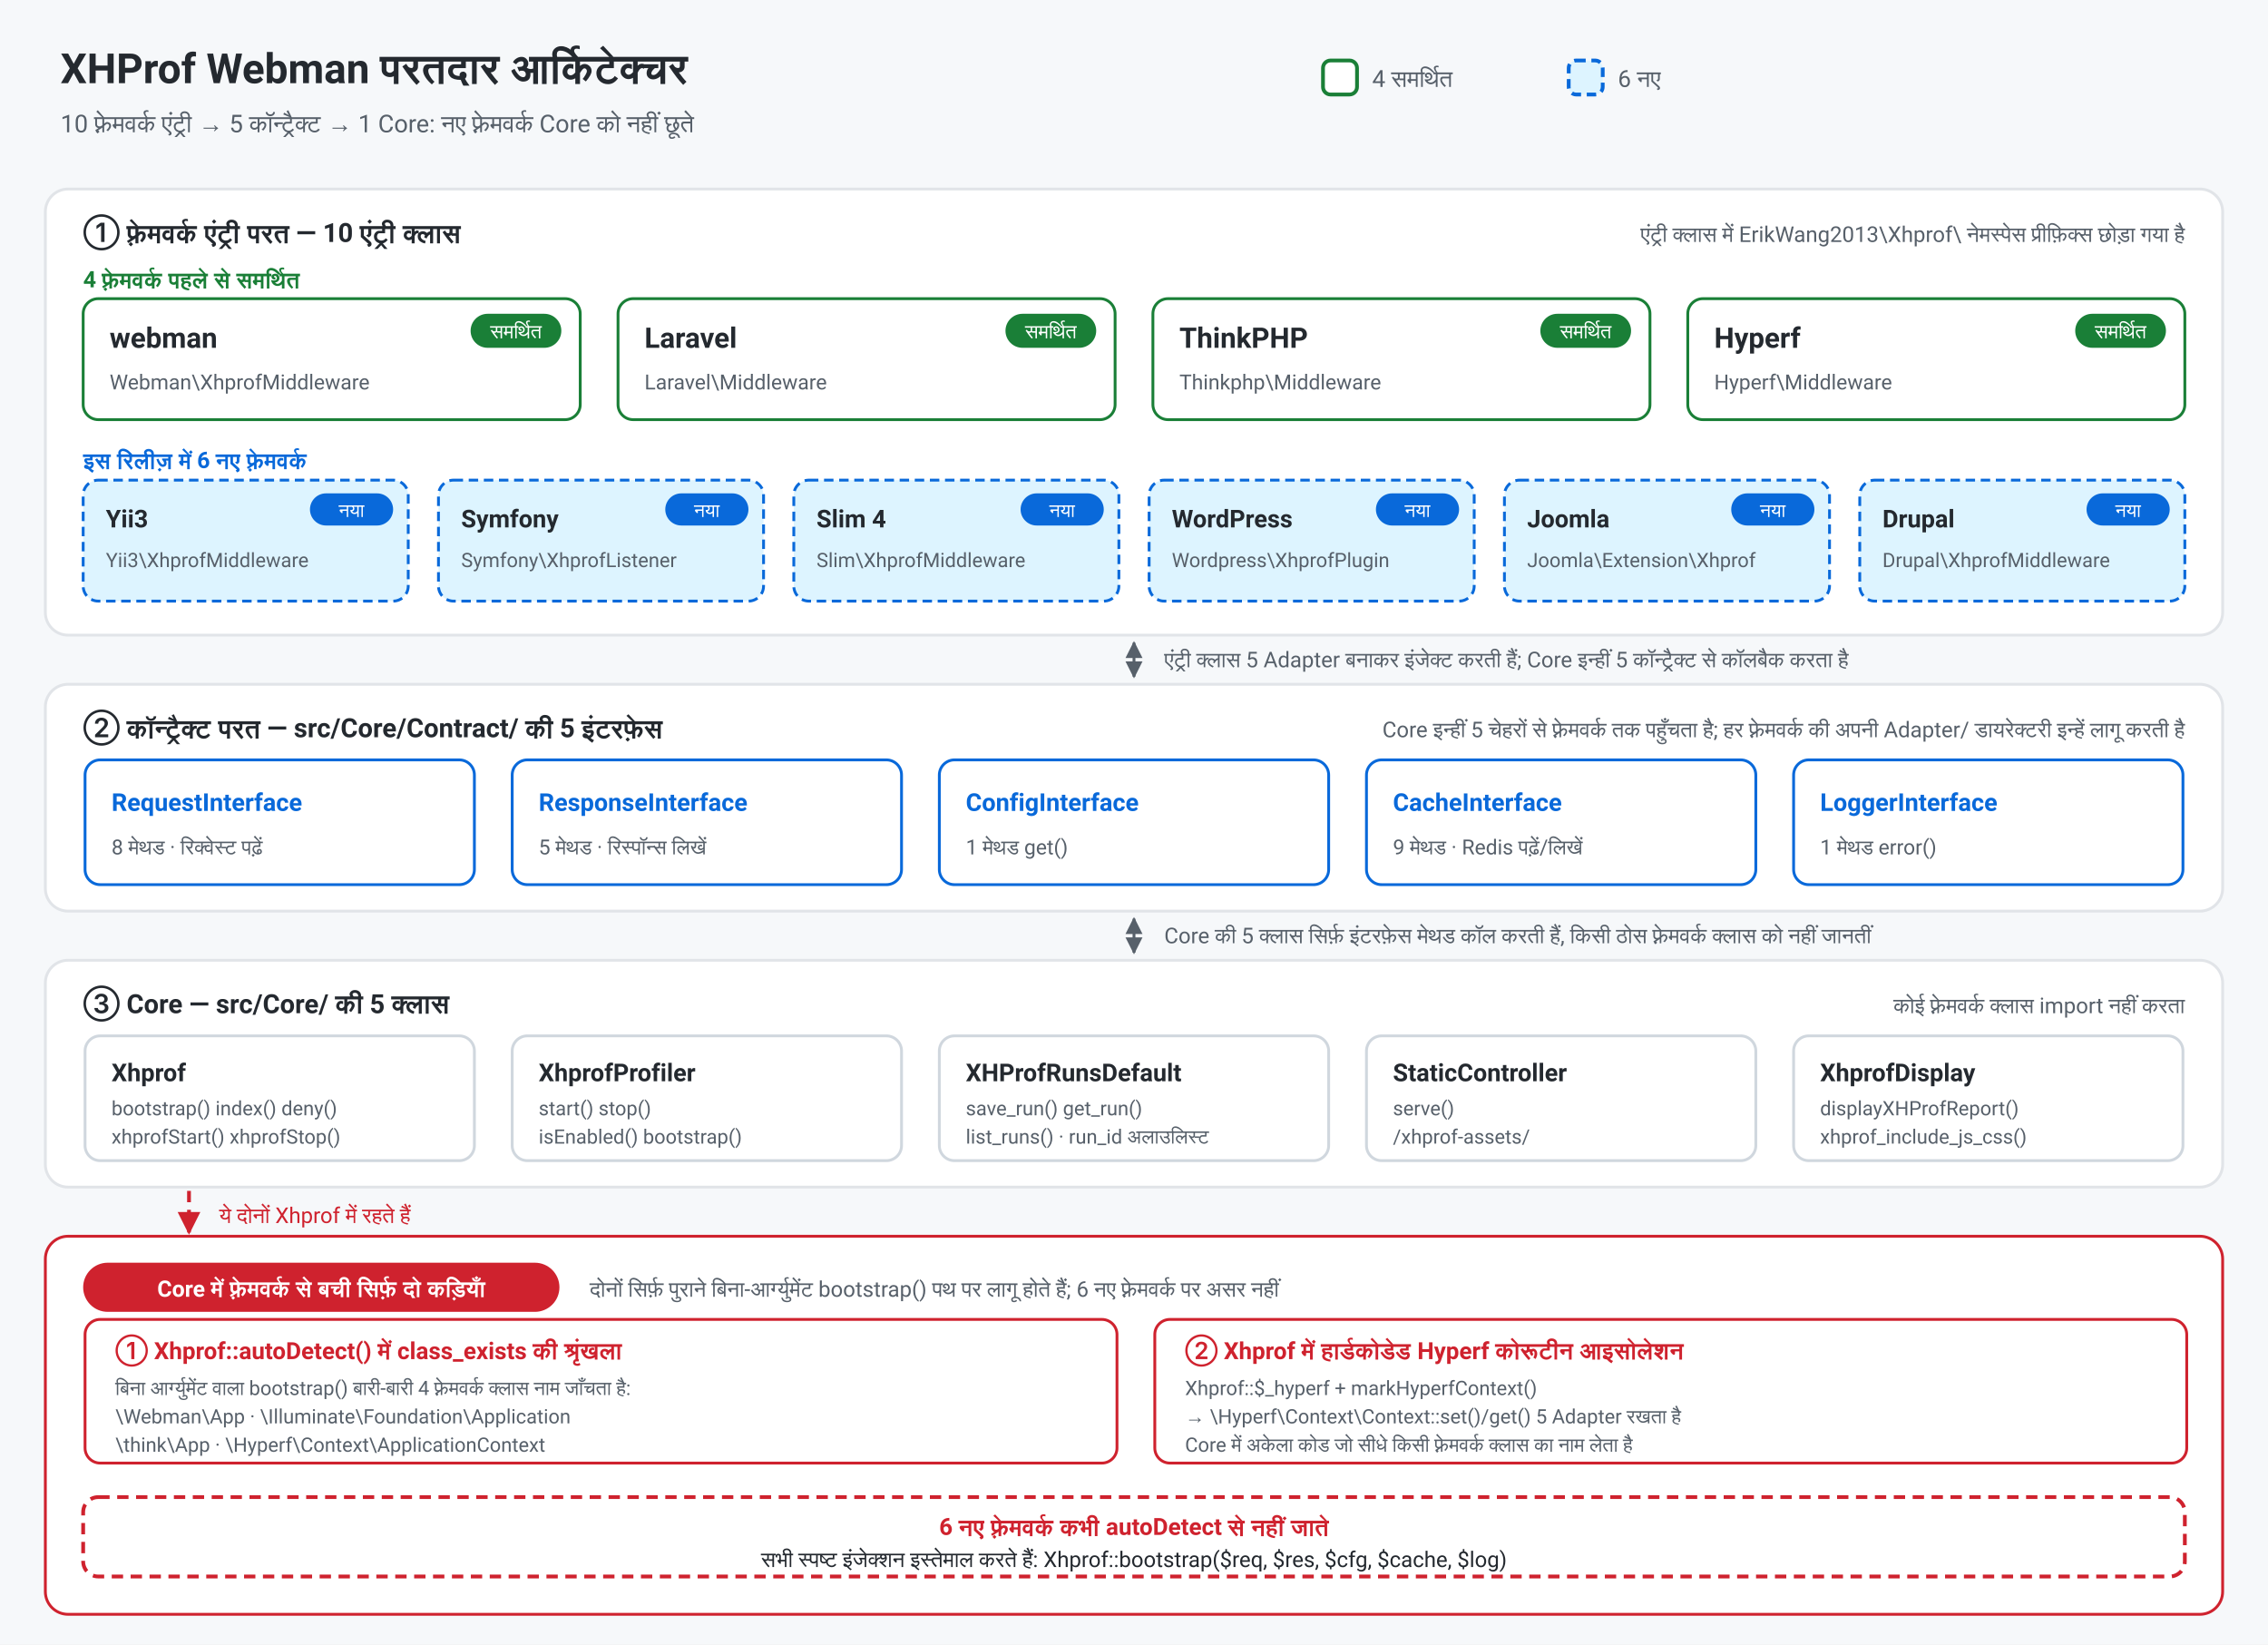
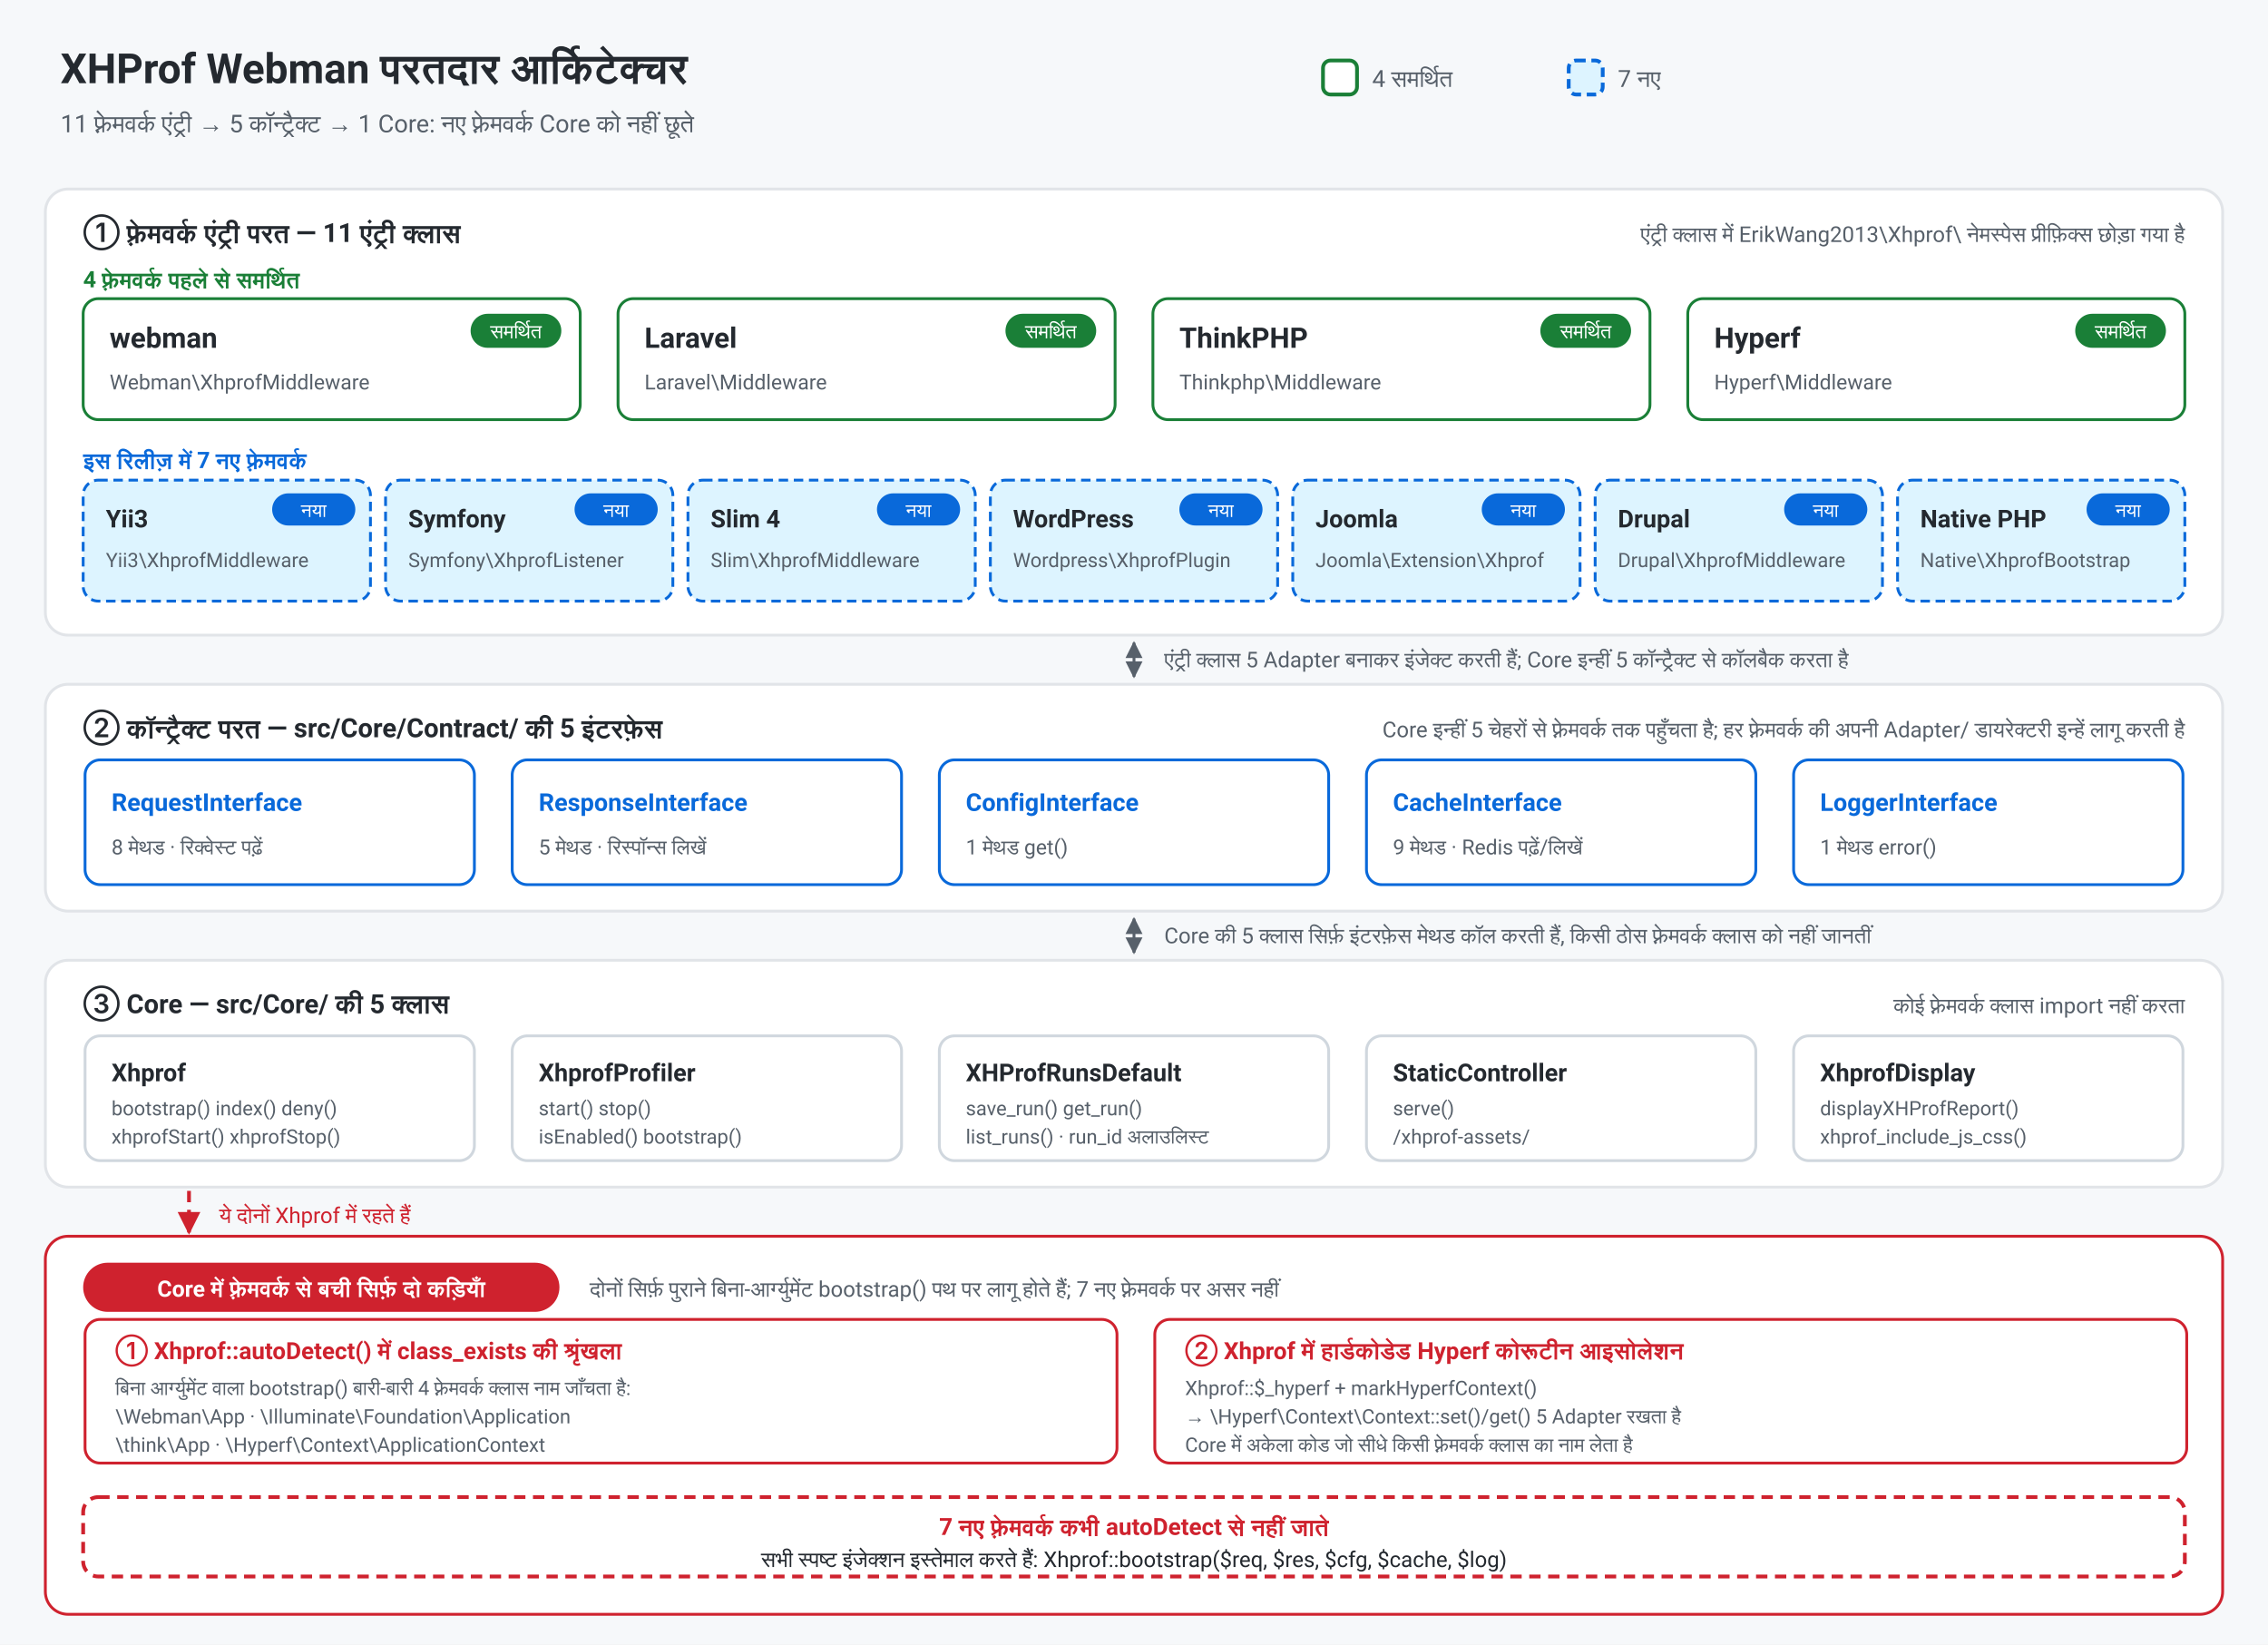
<svg xmlns="http://www.w3.org/2000/svg" viewBox="0 0 1200 870" width="1200" height="870" role="img" font-family="-apple-system, BlinkMacSystemFont, &quot;Segoe UI&quot;, Roboto, &quot;Helvetica Neue&quot;, Arial, &quot;Noto Sans SC&quot;, &quot;PingFang SC&quot;, &quot;Microsoft YaHei&quot;, sans-serif">
  <defs>
    <marker id="arrow" viewBox="0 0 10 10" refX="9" refY="5" markerWidth="6" markerHeight="6" orient="auto-start-reverse">
      <path d="M0,0 L10,5 L0,10 z" fill="#57606a" />
    </marker>
    <marker id="arrow-red" viewBox="0 0 10 10" refX="9" refY="5" markerWidth="6" markerHeight="6" orient="auto-start-reverse">
      <path d="M0,0 L10,5 L0,10 z" fill="#cf222e" />
    </marker>
  </defs>
  <rect x="0" y="0" width="1200" height="870" fill="#f6f8fa" />
  <text x="32" y="44" font-size="22" font-weight="700" fill="#24292f">XHProf Webman परतदार आर्किटेक्चर</text>
-   <text x="32" y="70" font-size="13" fill="#57606a">10 फ़्रेमवर्क एंट्री → 5 कॉन्ट्रैक्ट → 1 Core: नए फ़्रेमवर्क Core को नहीं छूते</text>
+   <text x="32" y="70" font-size="13" fill="#57606a">11 फ़्रेमवर्क एंट्री → 5 कॉन्ट्रैक्ट → 1 Core: नए फ़्रेमवर्क Core को नहीं छूते</text>
  <rect x="700" y="32" width="18" height="18" rx="4" fill="#ffffff" stroke="#1a7f37" stroke-width="2" />
  <text x="726" y="46" font-size="12.5" fill="#57606a">4 समर्थित</text>
  <rect x="830" y="32" width="18" height="18" rx="4" fill="#ddf4ff" stroke="#0969da" stroke-width="2" stroke-dasharray="5 3" />
-   <text x="856" y="46" font-size="12.5" fill="#57606a">6 नए</text>
+   <text x="856" y="46" font-size="12.5" fill="#57606a">7 नए</text>
  <rect x="24" y="100" width="1152" height="236" rx="12" fill="#ffffff" stroke="#e1e4e8" stroke-width="1.5" />
-   <text x="44" y="128" font-size="14" font-weight="600" fill="#24292f">① फ़्रेमवर्क एंट्री परत — 10 एंट्री क्लास</text>
+   <text x="44" y="128" font-size="14" font-weight="600" fill="#24292f">① फ़्रेमवर्क एंट्री परत — 11 एंट्री क्लास</text>
  <text x="1156" y="128" font-size="11.5" fill="#57606a" text-anchor="end">एंट्री क्लास में ErikWang2013\Xhprof\ नेमस्पेस प्रीफ़िक्स छोड़ा गया है</text>
  <text x="44" y="152" font-size="12" font-weight="600" fill="#1a7f37">4 फ़्रेमवर्क पहले से समर्थित</text>
  <rect x="44" y="158" width="263" height="64" rx="8" fill="#ffffff" stroke="#1a7f37" stroke-width="1.5" />
  <text x="58" y="184" font-size="15" font-weight="600" fill="#24292f">webman</text>
  <text x="58" y="206" font-size="11" fill="#57606a">Webman\XhprofMiddleware</text>
  <rect x="249" y="166" width="48" height="18" rx="9" fill="#1a7f37" />
  <text x="273" y="179" font-size="10.5" fill="#ffffff" text-anchor="middle">समर्थित</text>
  <rect x="327" y="158" width="263" height="64" rx="8" fill="#ffffff" stroke="#1a7f37" stroke-width="1.5" />
  <text x="341" y="184" font-size="15" font-weight="600" fill="#24292f">Laravel</text>
  <text x="341" y="206" font-size="11" fill="#57606a">Laravel\Middleware</text>
  <rect x="532" y="166" width="48" height="18" rx="9" fill="#1a7f37" />
  <text x="556" y="179" font-size="10.5" fill="#ffffff" text-anchor="middle">समर्थित</text>
  <rect x="610" y="158" width="263" height="64" rx="8" fill="#ffffff" stroke="#1a7f37" stroke-width="1.5" />
  <text x="624" y="184" font-size="15" font-weight="600" fill="#24292f">ThinkPHP</text>
  <text x="624" y="206" font-size="11" fill="#57606a">Thinkphp\Middleware</text>
  <rect x="815" y="166" width="48" height="18" rx="9" fill="#1a7f37" />
  <text x="839" y="179" font-size="10.5" fill="#ffffff" text-anchor="middle">समर्थित</text>
  <rect x="893" y="158" width="263" height="64" rx="8" fill="#ffffff" stroke="#1a7f37" stroke-width="1.5" />
  <text x="907" y="184" font-size="15" font-weight="600" fill="#24292f">Hyperf</text>
  <text x="907" y="206" font-size="11" fill="#57606a">Hyperf\Middleware</text>
  <rect x="1098" y="166" width="48" height="18" rx="9" fill="#1a7f37" />
  <text x="1122" y="179" font-size="10.5" fill="#ffffff" text-anchor="middle">समर्थित</text>
-   <text x="44" y="248" font-size="12" font-weight="600" fill="#0969da">इस रिलीज़ में 6 नए फ़्रेमवर्क</text>
-   <rect x="44" y="254" width="172" height="64" rx="8" fill="#ddf4ff" stroke="#0969da" stroke-width="1.5" stroke-dasharray="5 3" />
+   <text x="44" y="248" font-size="12" font-weight="600" fill="#0969da">इस रिलीज़ में 7 नए फ़्रेमवर्क</text>
+   <rect x="44" y="254" width="152" height="64" rx="8" fill="#ddf4ff" stroke="#0969da" stroke-width="1.5" stroke-dasharray="5 3" />
  <text x="56" y="279" font-size="13" font-weight="600" fill="#24292f">Yii3</text>
  <text x="56" y="300" font-size="10.5" fill="#57606a">Yii3\XhprofMiddleware</text>
-   <rect x="164" y="261" width="44" height="17" rx="8.5" fill="#0969da" />
-   <text x="186" y="273.5" font-size="10" fill="#ffffff" text-anchor="middle">नया</text>
-   <rect x="232" y="254" width="172" height="64" rx="8" fill="#ddf4ff" stroke="#0969da" stroke-width="1.5" stroke-dasharray="5 3" />
-   <text x="244" y="279" font-size="13" font-weight="600" fill="#24292f">Symfony</text>
-   <text x="244" y="300" font-size="10.5" fill="#57606a">Symfony\XhprofListener</text>
-   <rect x="352" y="261" width="44" height="17" rx="8.5" fill="#0969da" />
-   <text x="374" y="273.5" font-size="10" fill="#ffffff" text-anchor="middle">नया</text>
-   <rect x="420" y="254" width="172" height="64" rx="8" fill="#ddf4ff" stroke="#0969da" stroke-width="1.5" stroke-dasharray="5 3" />
-   <text x="432" y="279" font-size="13" font-weight="600" fill="#24292f">Slim 4</text>
-   <text x="432" y="300" font-size="10.5" fill="#57606a">Slim\XhprofMiddleware</text>
-   <rect x="540" y="261" width="44" height="17" rx="8.5" fill="#0969da" />
-   <text x="562" y="273.5" font-size="10" fill="#ffffff" text-anchor="middle">नया</text>
-   <rect x="608" y="254" width="172" height="64" rx="8" fill="#ddf4ff" stroke="#0969da" stroke-width="1.5" stroke-dasharray="5 3" />
-   <text x="620" y="279" font-size="13" font-weight="600" fill="#24292f">WordPress</text>
-   <text x="620" y="300" font-size="10.5" fill="#57606a">Wordpress\XhprofPlugin</text>
-   <rect x="728" y="261" width="44" height="17" rx="8.5" fill="#0969da" />
-   <text x="750" y="273.5" font-size="10" fill="#ffffff" text-anchor="middle">नया</text>
-   <rect x="796" y="254" width="172" height="64" rx="8" fill="#ddf4ff" stroke="#0969da" stroke-width="1.5" stroke-dasharray="5 3" />
-   <text x="808" y="279" font-size="13" font-weight="600" fill="#24292f">Joomla</text>
-   <text x="808" y="300" font-size="10.5" fill="#57606a">Joomla\Extension\Xhprof</text>
-   <rect x="916" y="261" width="44" height="17" rx="8.5" fill="#0969da" />
-   <text x="938" y="273.5" font-size="10" fill="#ffffff" text-anchor="middle">नया</text>
-   <rect x="984" y="254" width="172" height="64" rx="8" fill="#ddf4ff" stroke="#0969da" stroke-width="1.5" stroke-dasharray="5 3" />
-   <text x="996" y="279" font-size="13" font-weight="600" fill="#24292f">Drupal</text>
-   <text x="996" y="300" font-size="10.5" fill="#57606a">Drupal\XhprofMiddleware</text>
-   <rect x="1104" y="261" width="44" height="17" rx="8.5" fill="#0969da" />
-   <text x="1126" y="273.5" font-size="10" fill="#ffffff" text-anchor="middle">नया</text>
+   <rect x="144" y="261" width="44" height="17" rx="8.5" fill="#0969da" />
+   <text x="166" y="273.5" font-size="10" fill="#ffffff" text-anchor="middle">नया</text>
+   <rect x="204" y="254" width="152" height="64" rx="8" fill="#ddf4ff" stroke="#0969da" stroke-width="1.5" stroke-dasharray="5 3" />
+   <text x="216" y="279" font-size="13" font-weight="600" fill="#24292f">Symfony</text>
+   <text x="216" y="300" font-size="10.5" fill="#57606a">Symfony\XhprofListener</text>
+   <rect x="304" y="261" width="44" height="17" rx="8.5" fill="#0969da" />
+   <text x="326" y="273.5" font-size="10" fill="#ffffff" text-anchor="middle">नया</text>
+   <rect x="364" y="254" width="152" height="64" rx="8" fill="#ddf4ff" stroke="#0969da" stroke-width="1.5" stroke-dasharray="5 3" />
+   <text x="376" y="279" font-size="13" font-weight="600" fill="#24292f">Slim 4</text>
+   <text x="376" y="300" font-size="10.5" fill="#57606a">Slim\XhprofMiddleware</text>
+   <rect x="464" y="261" width="44" height="17" rx="8.5" fill="#0969da" />
+   <text x="486" y="273.5" font-size="10" fill="#ffffff" text-anchor="middle">नया</text>
+   <rect x="524" y="254" width="152" height="64" rx="8" fill="#ddf4ff" stroke="#0969da" stroke-width="1.5" stroke-dasharray="5 3" />
+   <text x="536" y="279" font-size="13" font-weight="600" fill="#24292f">WordPress</text>
+   <text x="536" y="300" font-size="10.5" fill="#57606a">Wordpress\XhprofPlugin</text>
+   <rect x="624" y="261" width="44" height="17" rx="8.5" fill="#0969da" />
+   <text x="646" y="273.5" font-size="10" fill="#ffffff" text-anchor="middle">नया</text>
+   <rect x="684" y="254" width="152" height="64" rx="8" fill="#ddf4ff" stroke="#0969da" stroke-width="1.5" stroke-dasharray="5 3" />
+   <text x="696" y="279" font-size="13" font-weight="600" fill="#24292f">Joomla</text>
+   <text x="696" y="300" font-size="10.5" fill="#57606a">Joomla\Extension\Xhprof</text>
+   <rect x="784" y="261" width="44" height="17" rx="8.5" fill="#0969da" />
+   <text x="806" y="273.5" font-size="10" fill="#ffffff" text-anchor="middle">नया</text>
+   <rect x="844" y="254" width="152" height="64" rx="8" fill="#ddf4ff" stroke="#0969da" stroke-width="1.5" stroke-dasharray="5 3" />
+   <text x="856" y="279" font-size="13" font-weight="600" fill="#24292f">Drupal</text>
+   <text x="856" y="300" font-size="10.5" fill="#57606a">Drupal\XhprofMiddleware</text>
+   <rect x="944" y="261" width="44" height="17" rx="8.5" fill="#0969da" />
+   <text x="966" y="273.5" font-size="10" fill="#ffffff" text-anchor="middle">नया</text>
  <line x1="600" y1="340" x2="600" y2="358" stroke="#57606a" stroke-width="1.5" marker-start="url(#arrow)" marker-end="url(#arrow)" />
  <text x="616" y="353" font-size="11.5" fill="#57606a">एंट्री क्लास 5 Adapter बनाकर इंजेक्ट करती हैं; Core इन्हीं 5 कॉन्ट्रैक्ट से कॉलबैक करता है</text>
  <rect x="24" y="362" width="1152" height="120" rx="12" fill="#ffffff" stroke="#e1e4e8" stroke-width="1.5" />
  <text x="44" y="390" font-size="14" font-weight="600" fill="#24292f">② कॉन्ट्रैक्ट परत — src/Core/Contract/ की 5 इंटरफ़ेस</text>
  <text x="1156" y="390" font-size="11.5" fill="#57606a" text-anchor="end">Core इन्हीं 5 चेहरों से फ़्रेमवर्क तक पहुँचता है; हर फ़्रेमवर्क की अपनी Adapter/ डायरेक्टरी इन्हें लागू करती है</text>
  <rect x="45" y="402" width="206" height="66" rx="8" fill="#ffffff" stroke="#0969da" stroke-width="1.5" />
  <text x="59" y="429" font-size="13" font-weight="600" fill="#0969da">RequestInterface</text>
  <text x="59" y="452" font-size="11" fill="#57606a">8 मेथड · रिक्वेस्ट पढ़ें</text>
  <rect x="271" y="402" width="206" height="66" rx="8" fill="#ffffff" stroke="#0969da" stroke-width="1.5" />
  <text x="285" y="429" font-size="13" font-weight="600" fill="#0969da">ResponseInterface</text>
  <text x="285" y="452" font-size="11" fill="#57606a">5 मेथड · रिस्पॉन्स लिखें</text>
  <rect x="497" y="402" width="206" height="66" rx="8" fill="#ffffff" stroke="#0969da" stroke-width="1.5" />
  <text x="511" y="429" font-size="13" font-weight="600" fill="#0969da">ConfigInterface</text>
  <text x="511" y="452" font-size="11" fill="#57606a">1 मेथड get()</text>
  <rect x="723" y="402" width="206" height="66" rx="8" fill="#ffffff" stroke="#0969da" stroke-width="1.5" />
  <text x="737" y="429" font-size="13" font-weight="600" fill="#0969da">CacheInterface</text>
  <text x="737" y="452" font-size="11" fill="#57606a">9 मेथड · Redis पढ़ें/लिखें</text>
  <rect x="949" y="402" width="206" height="66" rx="8" fill="#ffffff" stroke="#0969da" stroke-width="1.5" />
  <text x="963" y="429" font-size="13" font-weight="600" fill="#0969da">LoggerInterface</text>
  <text x="963" y="452" font-size="11" fill="#57606a">1 मेथड error()</text>
  <line x1="600" y1="486" x2="600" y2="504" stroke="#57606a" stroke-width="1.5" marker-start="url(#arrow)" marker-end="url(#arrow)" />
  <text x="616" y="499" font-size="11.5" fill="#57606a">Core की 5 क्लास सिर्फ़ इंटरफ़ेस मेथड कॉल करती हैं, किसी ठोस फ़्रेमवर्क क्लास को नहीं जानतीं</text>
  <rect x="24" y="508" width="1152" height="120" rx="12" fill="#ffffff" stroke="#e1e4e8" stroke-width="1.5" />
  <text x="44" y="536" font-size="14" font-weight="600" fill="#24292f">③ Core — src/Core/ की 5 क्लास</text>
  <text x="1156" y="536" font-size="11.5" fill="#57606a" text-anchor="end">कोई फ़्रेमवर्क क्लास import नहीं करता</text>
  <rect x="45" y="548" width="206" height="66" rx="8" fill="#ffffff" stroke="#d0d7de" stroke-width="1.5" />
  <text x="59" y="572" font-size="13" font-weight="600" fill="#24292f">Xhprof</text>
  <text x="59" y="590" font-size="10.5" fill="#57606a">bootstrap() index() deny()</text>
  <text x="59" y="605" font-size="10.5" fill="#57606a">xhprofStart() xhprofStop()</text>
  <rect x="271" y="548" width="206" height="66" rx="8" fill="#ffffff" stroke="#d0d7de" stroke-width="1.5" />
  <text x="285" y="572" font-size="13" font-weight="600" fill="#24292f">XhprofProfiler</text>
  <text x="285" y="590" font-size="10.5" fill="#57606a">start() stop()</text>
  <text x="285" y="605" font-size="10.5" fill="#57606a">isEnabled() bootstrap()</text>
  <rect x="497" y="548" width="206" height="66" rx="8" fill="#ffffff" stroke="#d0d7de" stroke-width="1.5" />
  <text x="511" y="572" font-size="13" font-weight="600" fill="#24292f">XHProfRunsDefault</text>
  <text x="511" y="590" font-size="10.5" fill="#57606a">save_run() get_run()</text>
  <text x="511" y="605" font-size="10.5" fill="#57606a">list_runs() · run_id अलाउलिस्ट</text>
  <rect x="723" y="548" width="206" height="66" rx="8" fill="#ffffff" stroke="#d0d7de" stroke-width="1.5" />
  <text x="737" y="572" font-size="13" font-weight="600" fill="#24292f">StaticController</text>
  <text x="737" y="590" font-size="10.5" fill="#57606a">serve()</text>
  <text x="737" y="605" font-size="10.5" fill="#57606a">/xhprof-assets/</text>
  <rect x="949" y="548" width="206" height="66" rx="8" fill="#ffffff" stroke="#d0d7de" stroke-width="1.5" />
  <text x="963" y="572" font-size="13" font-weight="600" fill="#24292f">XhprofDisplay</text>
  <text x="963" y="590" font-size="10.5" fill="#57606a">displayXHProfReport()</text>
  <text x="963" y="605" font-size="10.5" fill="#57606a">xhprof_include_js_css()</text>
  <line x1="100" y1="630" x2="100" y2="652" stroke="#cf222e" stroke-width="2" stroke-dasharray="6 4" marker-end="url(#arrow-red)" />
  <text x="116" y="647" font-size="11.5" fill="#cf222e">ये दोनों Xhprof में रहते हैं</text>
  <rect x="24" y="654" width="1152" height="200" rx="12" fill="#ffffff" stroke="#cf222e" stroke-width="1.5" />
  <rect x="44" y="668" width="252" height="26" rx="13" fill="#cf222e" />
  <text x="170" y="686" font-size="11.95" font-weight="600" fill="#ffffff" text-anchor="middle">Core में फ़्रेमवर्क से बची सिर्फ़ दो कड़ियाँ</text>
-   <text x="312" y="686" font-size="11.5" fill="#57606a">दोनों सिर्फ़ पुराने बिना-आर्ग्युमेंट bootstrap() पथ पर लागू होते हैं; 6 नए फ़्रेमवर्क पर असर नहीं</text>
+   <text x="312" y="686" font-size="11.5" fill="#57606a">दोनों सिर्फ़ पुराने बिना-आर्ग्युमेंट bootstrap() पथ पर लागू होते हैं; 7 नए फ़्रेमवर्क पर असर नहीं</text>
  <rect x="45" y="698" width="546" height="76" rx="8" fill="#ffffff" stroke="#cf222e" stroke-width="1.5" />
  <text x="61" y="719" font-size="12.5" font-weight="600" fill="#cf222e">① Xhprof::autoDetect() में class_exists की श्रृंखला</text>
  <text x="61" y="738" font-size="10.5" fill="#57606a">बिना आर्ग्युमेंट वाला bootstrap() बारी-बारी 4 फ़्रेमवर्क क्लास नाम जाँचता है:</text>
  <text x="61" y="753" font-size="10.5" fill="#57606a">\Webman\App · \Illuminate\Foundation\Application</text>
  <text x="61" y="768" font-size="10.5" fill="#57606a">\think\App · \Hyperf\Context\ApplicationContext</text>
  <rect x="611" y="698" width="546" height="76" rx="8" fill="#ffffff" stroke="#cf222e" stroke-width="1.5" />
  <text x="627" y="719" font-size="12.5" font-weight="600" fill="#cf222e">② Xhprof में हार्डकोडेड Hyperf कोरूटीन आइसोलेशन</text>
  <text x="627" y="738" font-size="10.5" fill="#57606a">Xhprof::$_hyperf + markHyperfContext()</text>
  <text x="627" y="753" font-size="10.5" fill="#57606a">→ \Hyperf\Context\Context::set()/get() 5 Adapter रखता है</text>
  <text x="627" y="768" font-size="10.5" fill="#57606a">Core में अकेला कोड जो सीधे किसी फ़्रेमवर्क क्लास का नाम लेता है</text>
  <rect x="44" y="792" width="1112" height="42" rx="8" fill="#ffffff" stroke="#cf222e" stroke-width="2" stroke-dasharray="6 4" />
-   <text x="600" y="812" font-size="12.5" font-weight="600" fill="#cf222e" text-anchor="middle">6 नए फ़्रेमवर्क कभी autoDetect से नहीं जाते</text>
+   <text x="600" y="812" font-size="12.5" font-weight="600" fill="#cf222e" text-anchor="middle">7 नए फ़्रेमवर्क कभी autoDetect से नहीं जाते</text>
  <text x="600" y="829" font-size="11.5" fill="#24292f" text-anchor="middle">सभी स्पष्ट इंजेक्शन इस्तेमाल करते हैं: Xhprof::bootstrap($req, $res, $cfg, $cache, $log)</text>
+   <rect x="1004" y="254" width="152" height="64" rx="8" fill="#ddf4ff" stroke="#0969da" stroke-width="1.5" stroke-dasharray="5 3" />
+   <text x="1016" y="279" font-size="13" font-weight="600" fill="#24292f">Native PHP</text>
+   <text x="1016" y="300" font-size="10.5" fill="#57606a">Native\XhprofBootstrap</text>
+   <rect x="1104" y="261" width="44" height="17" rx="8.5" fill="#0969da" />
+   <text x="1126" y="273.5" font-size="10" fill="#ffffff" text-anchor="middle">नया</text>
</svg>
